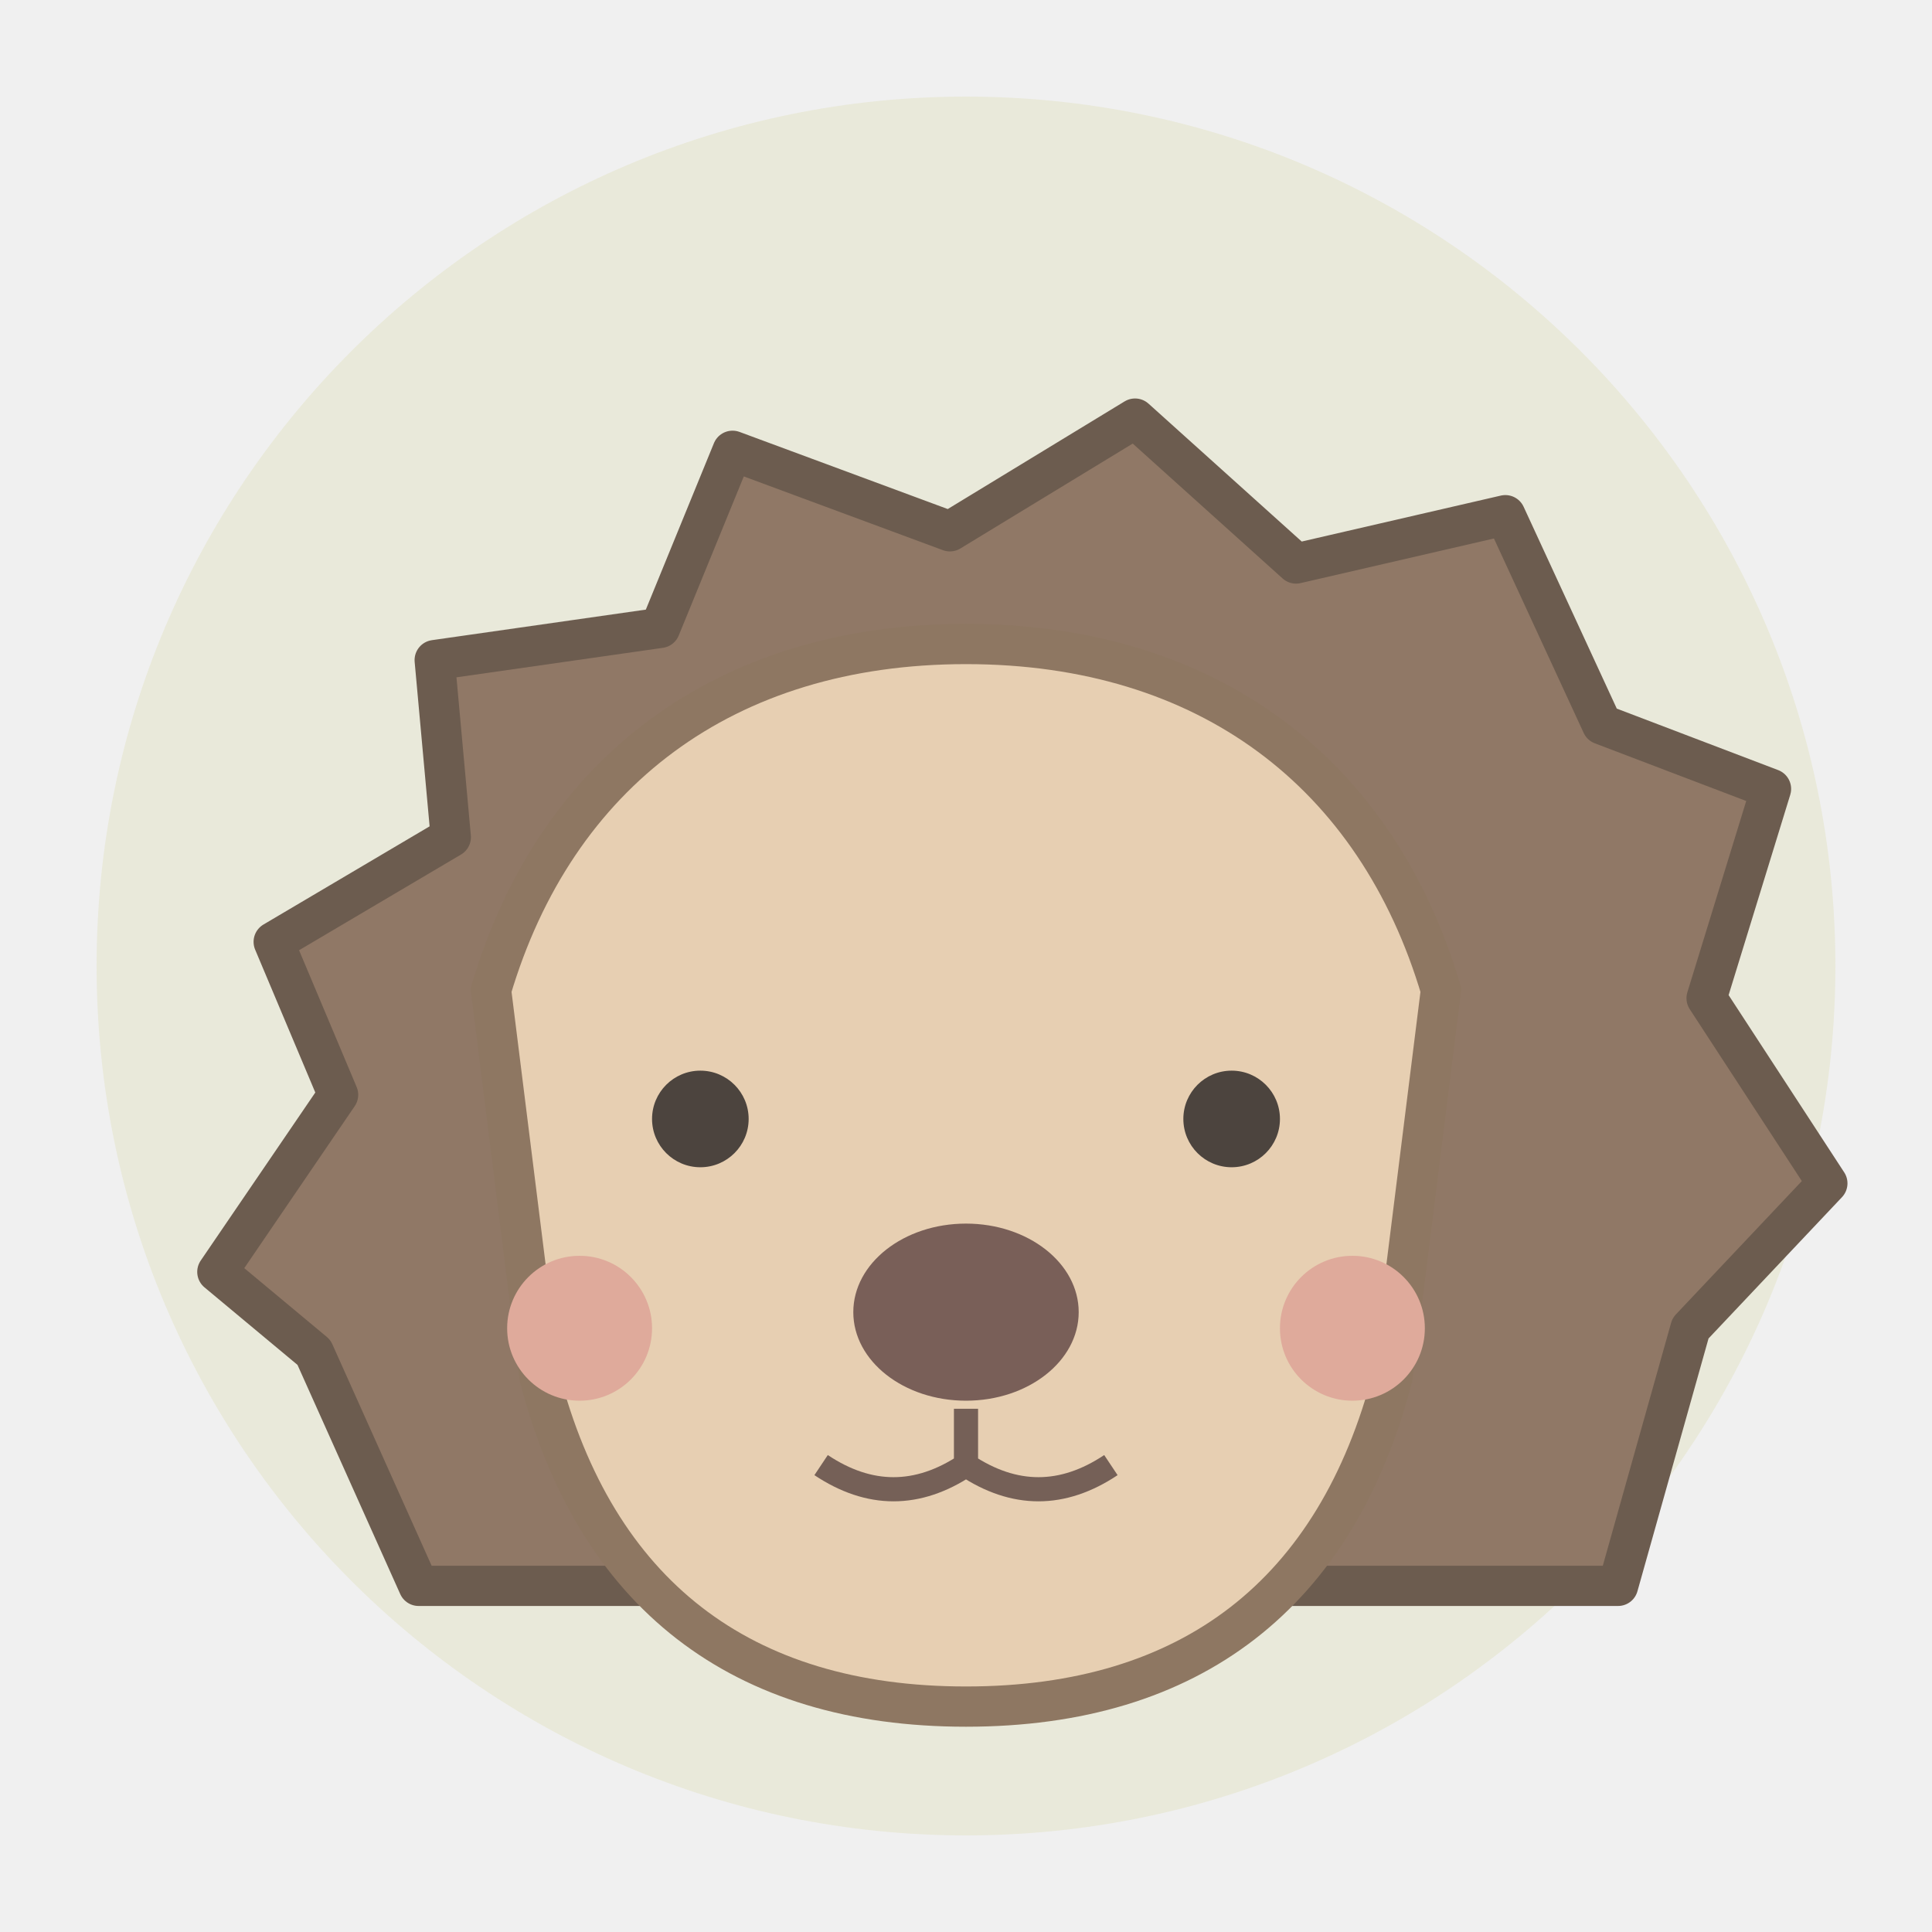
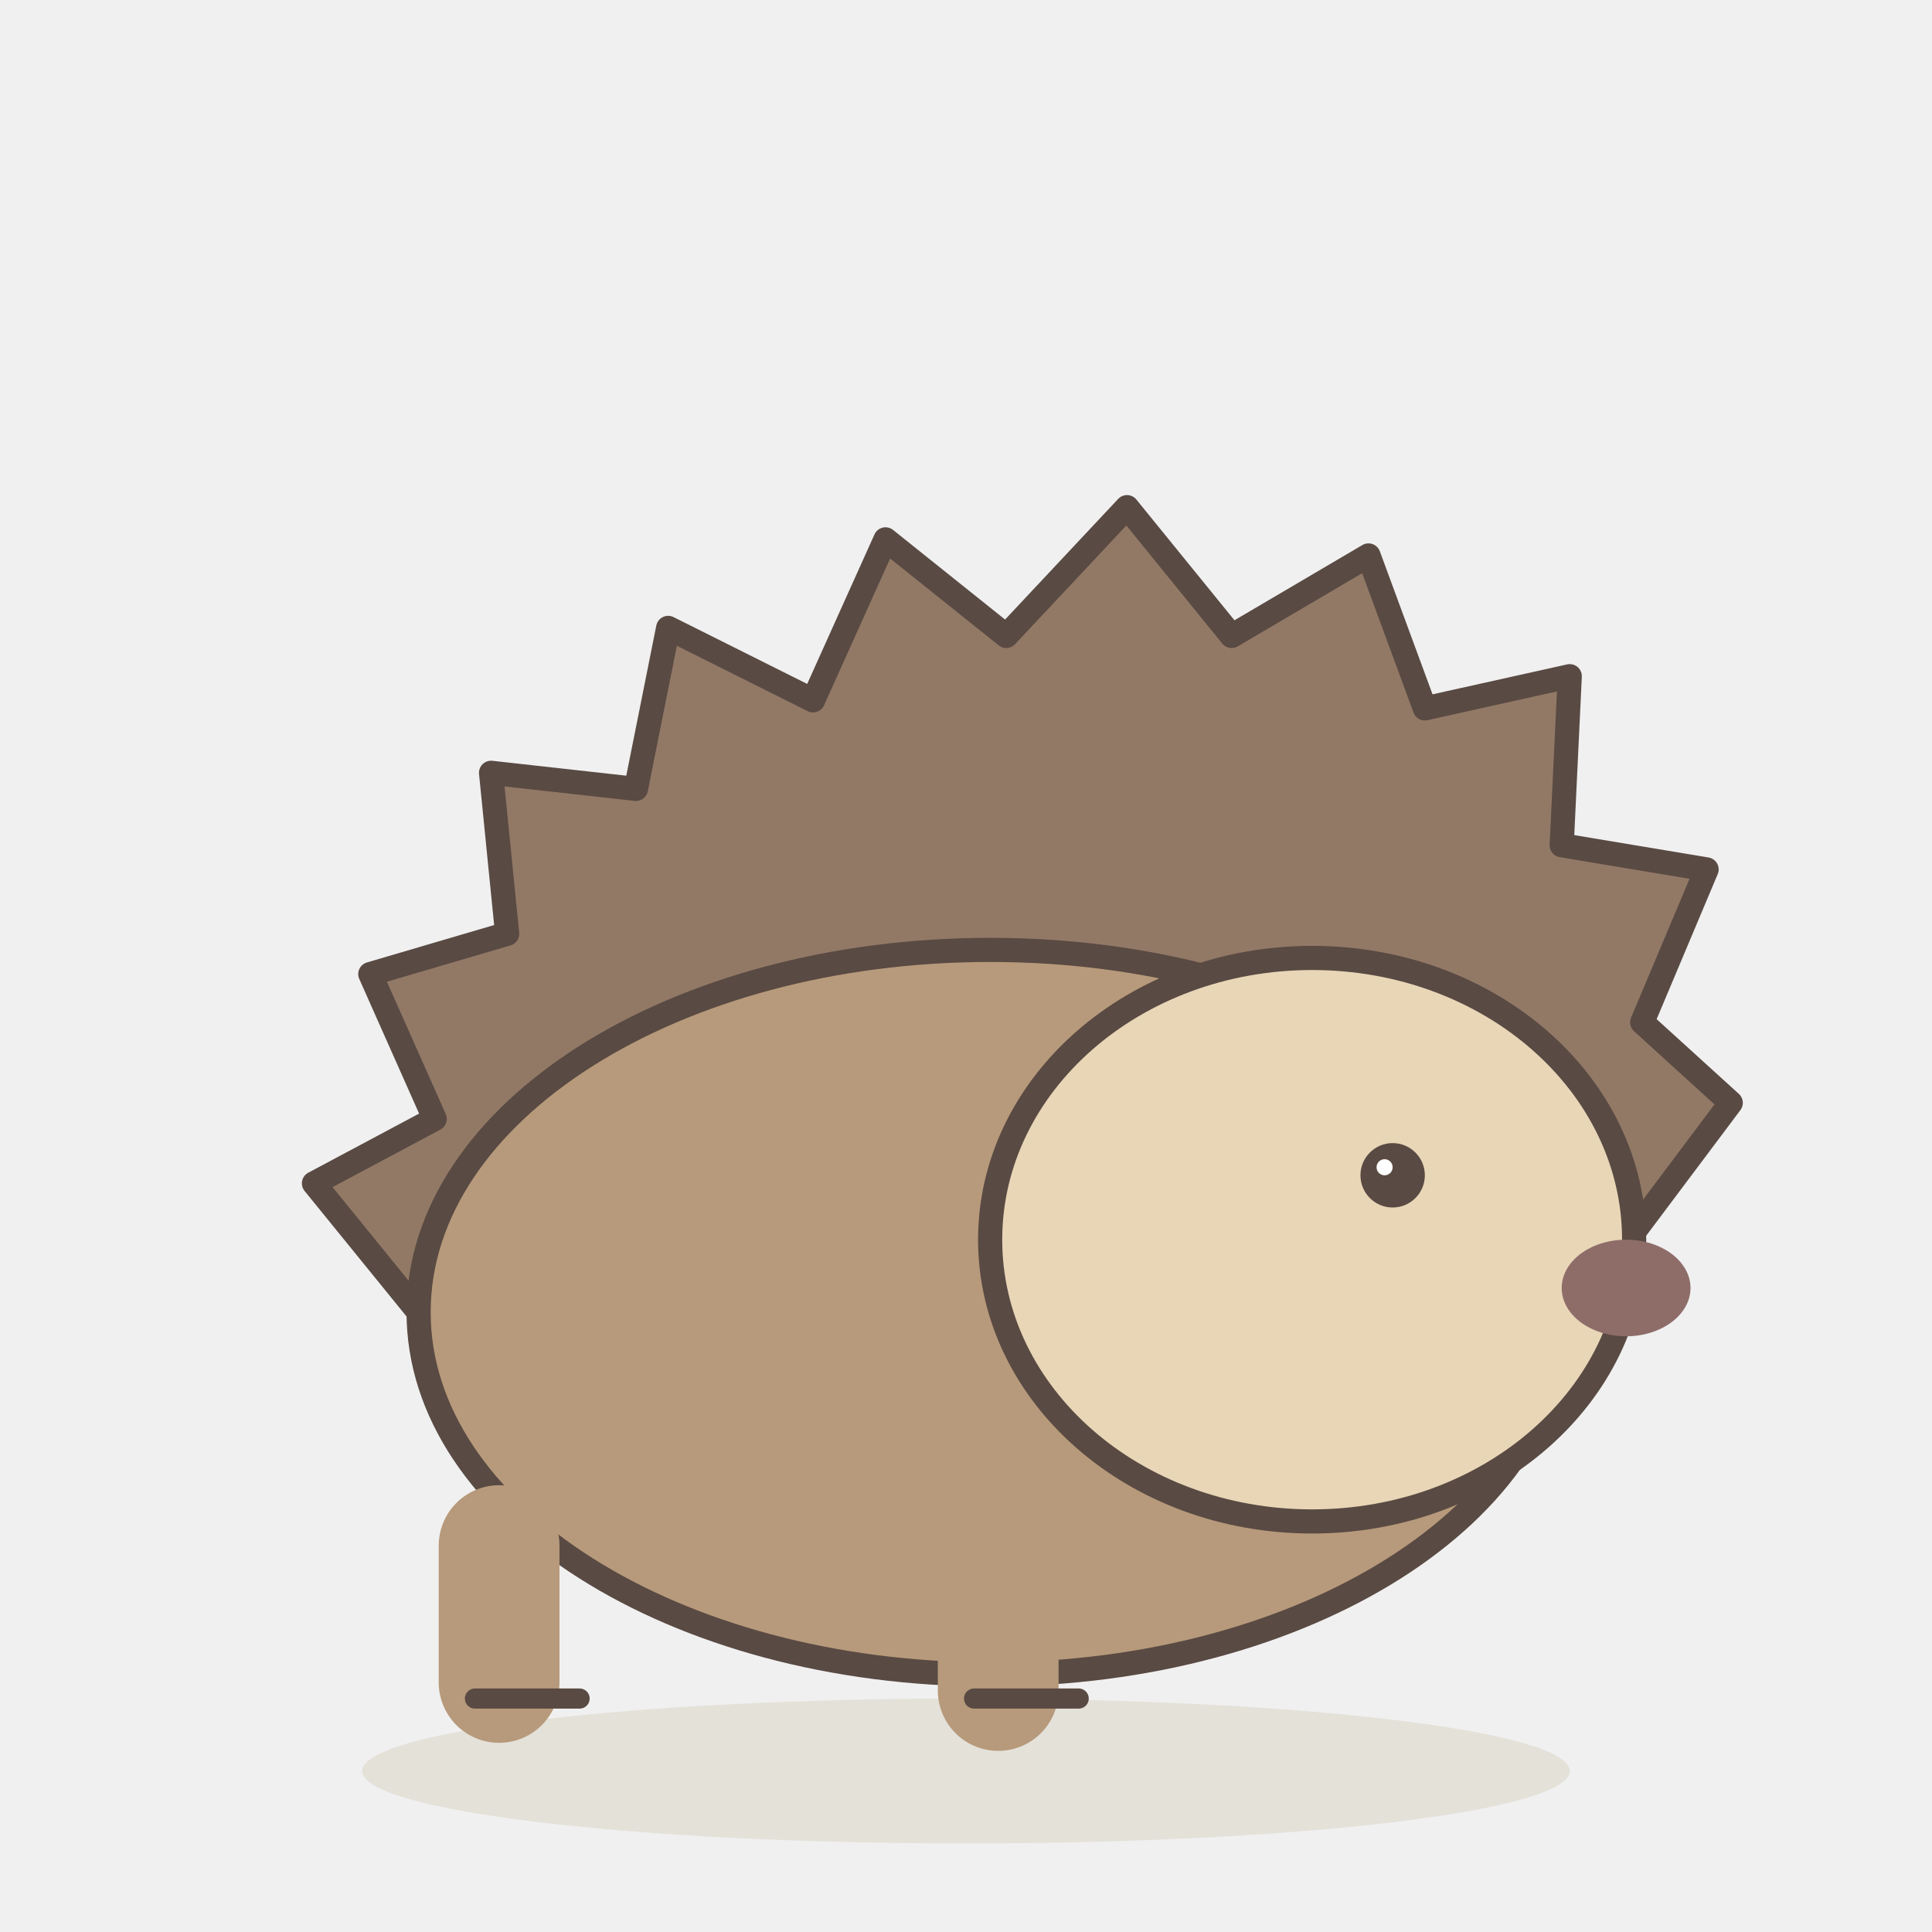
- <svg xmlns="http://www.w3.org/2000/svg" viewBox="0 0 240 240">
-   <circle cx="120" cy="120" r="108" fill="#e9e9da" />
-   <path d="m27 158 15-22-8-19 22-13-2-22 28-4 9-22 27 10 23-14 20 18 26-6 12 26 21 8-8 26 15 23-17 18-9 32H52l-13-29z" fill="#907866" stroke="#6c5c4f" stroke-width="5" stroke-linejoin="round" />
-   <path d="M61 123c8-27 29-43 59-43s51 16 59 43l-6 48c-7 27-25 41-53 41s-46-14-53-41z" fill="#e7cfb2" stroke="#8e7762" stroke-width="5" />
-   <circle cx="87" cy="139" r="6" fill="#4c443e" />
-   <circle cx="153" cy="139" r="6" fill="#4c443e" />
-   <ellipse cx="120" cy="163" rx="14" ry="11" fill="#795f58" />
-   <path d="M120 175v7m0 0q-9 6-18 0m18 0q9 6 18 0" fill="none" stroke="#756057" stroke-width="3" />
-   <circle cx="72" cy="165" r="9" fill="#dfaa9b" />
-   <circle cx="168" cy="165" r="9" fill="#dfaa9b" />
+ <svg xmlns="http://www.w3.org/2000/svg" viewBox="0 0 240 240" role="img" aria-label="刺猬">
+   <g stroke-linecap="round" stroke-linejoin="round">
+     <ellipse cx="120" cy="220" rx="75" ry="9" fill="#d9d3c4" opacity=".52" />
+     <path d="M52 163 39 147l15-8-8-18 17-5-2-20 18 2 4-20 18 9 9-20 15 12 15-16 13 16 17-10 7 19 18-4-1 21 18 3-8 19 11 10-12 16" fill="#927966" stroke="#594a43" stroke-width="3" />
+     <ellipse cx="123" cy="163" rx="71" ry="45" fill="#b79a7b" stroke="#594a43" stroke-width="3" />
+     <ellipse cx="163" cy="154" rx="40" ry="35" fill="#e8d6b7" stroke="#594a43" stroke-width="3" />
+     <circle cx="173" cy="146" r="4" fill="#594a43" />
+     <circle cx="172" cy="145" r="1" fill="#fff" />
+     <ellipse cx="202" cy="160" rx="8" ry="6" fill="#8e6d69" />
+     <path d="M62 192v17m62-15v16" stroke="#b79a7b" stroke-width="15" />
+     <path d="M59 211h13m49 0h13" stroke="#594a43" stroke-width="2.5" />
+   </g>
</svg>
